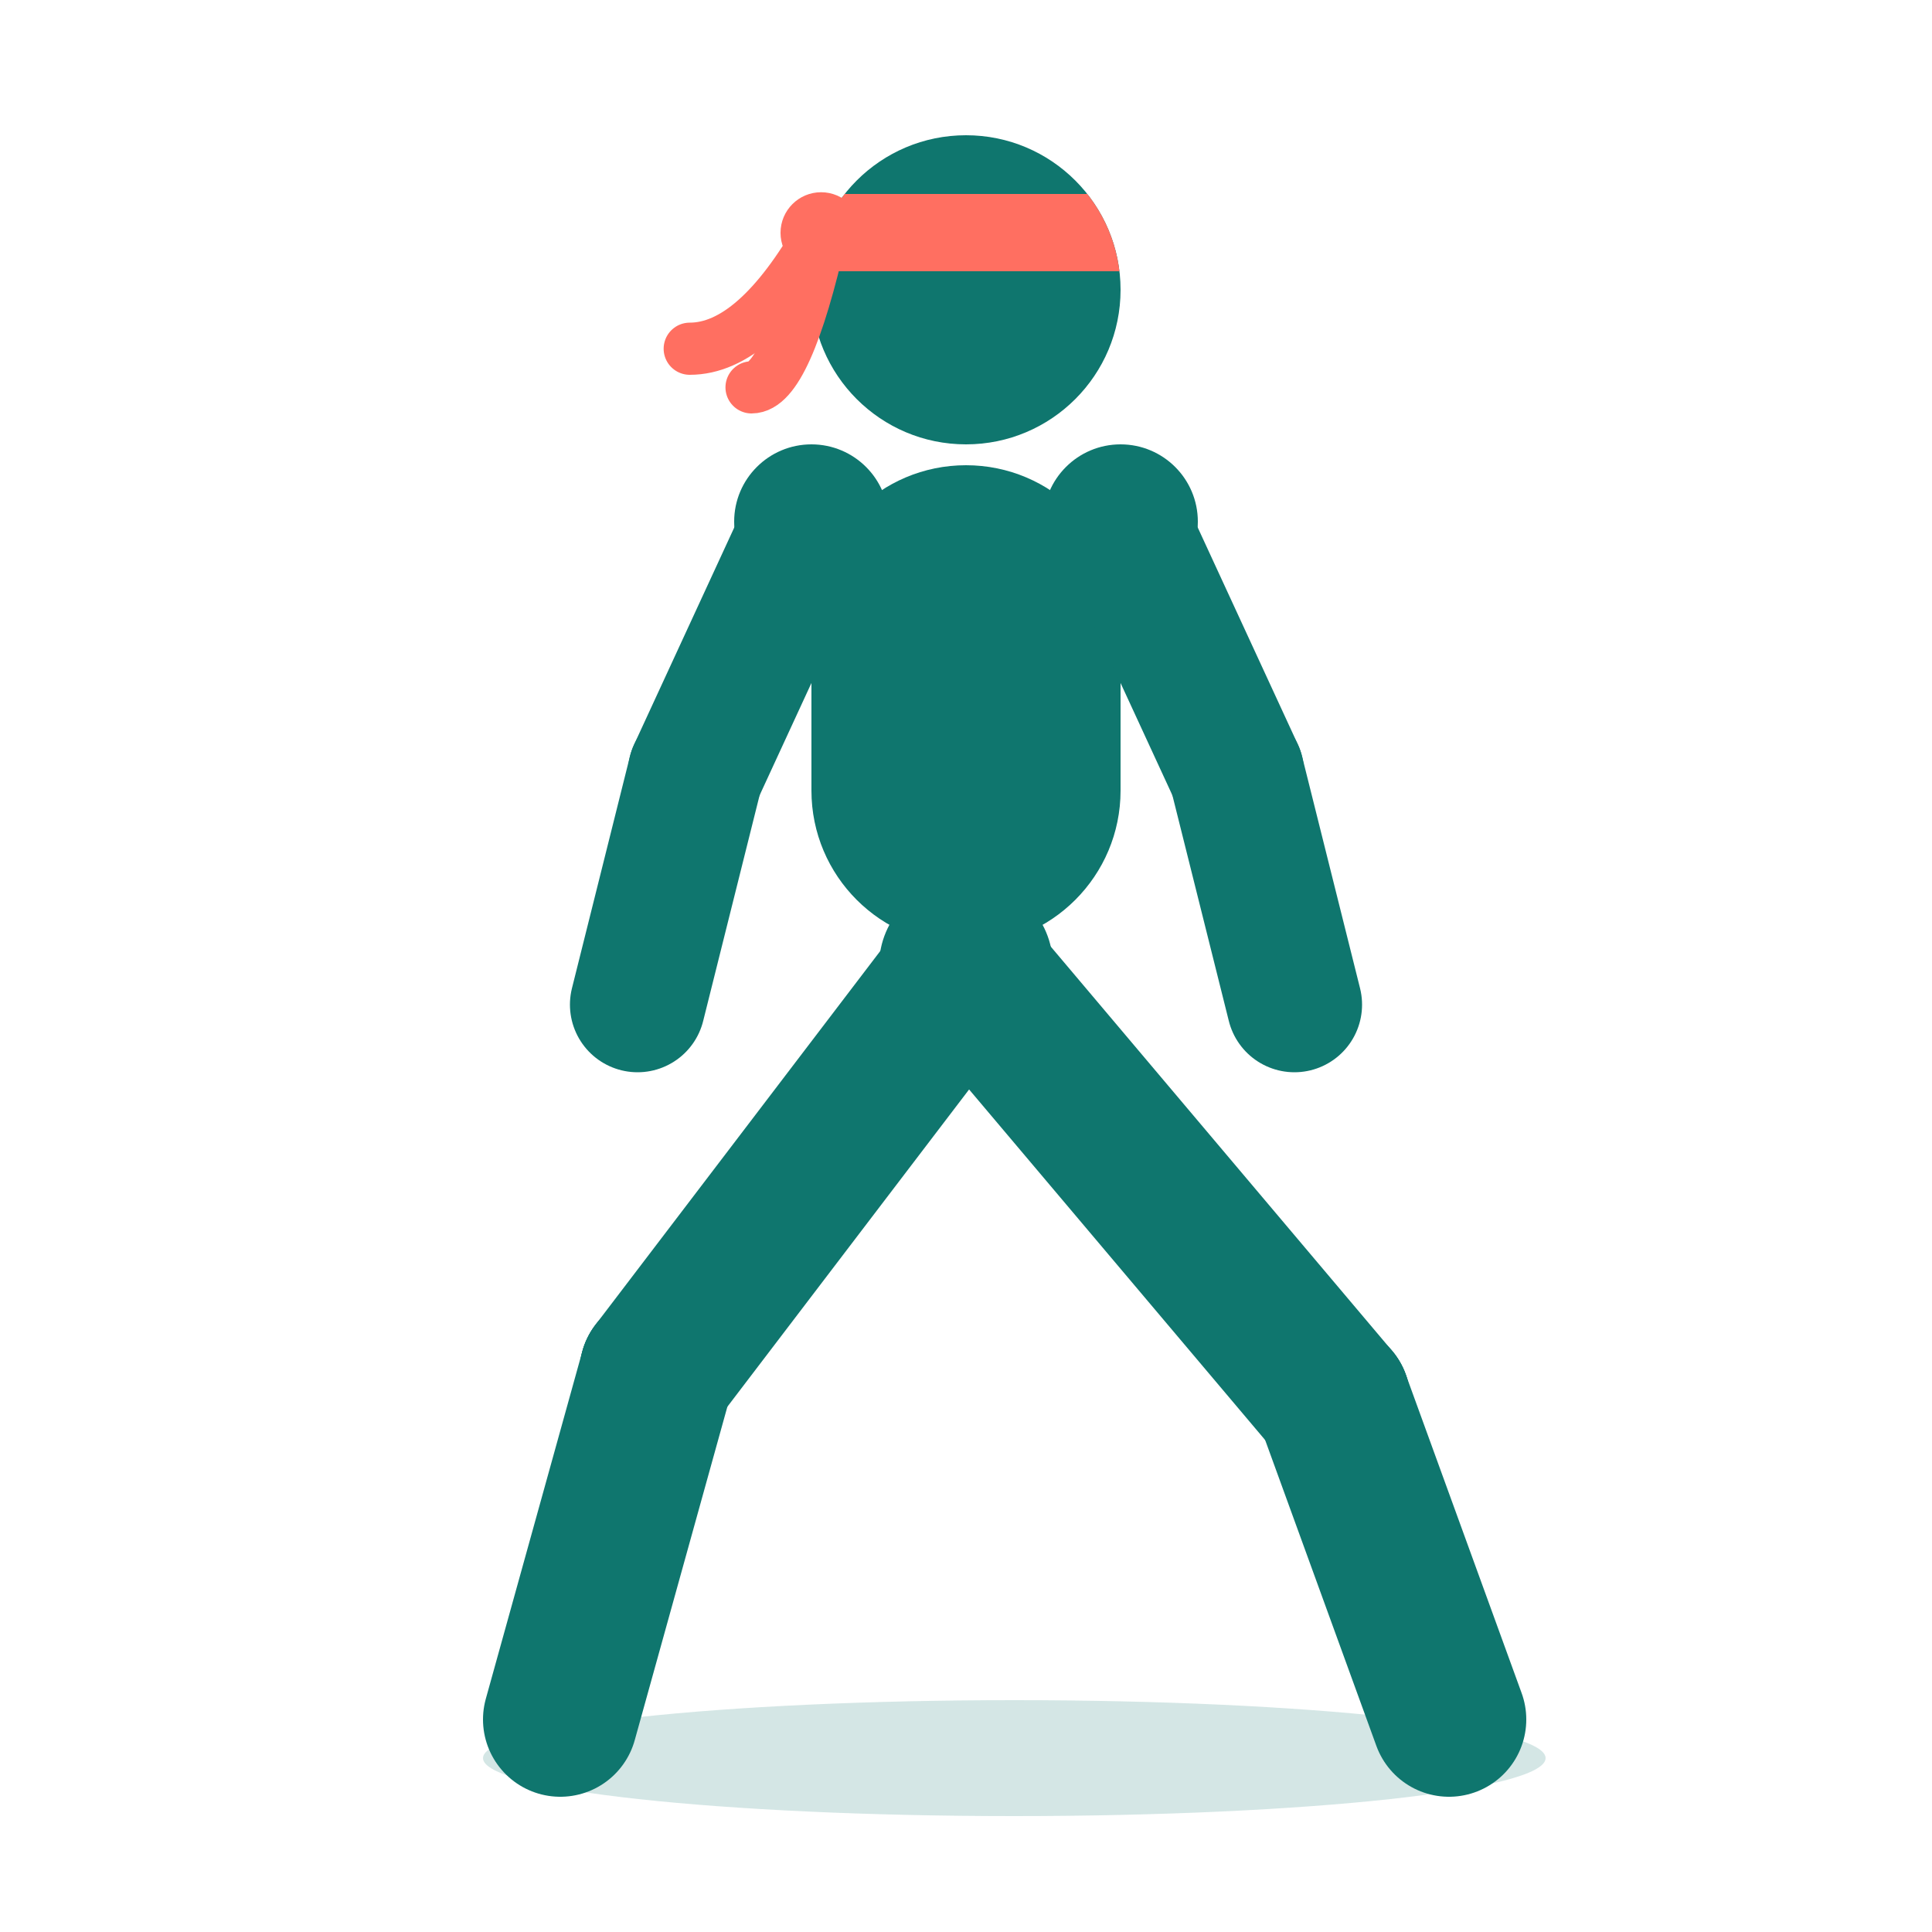
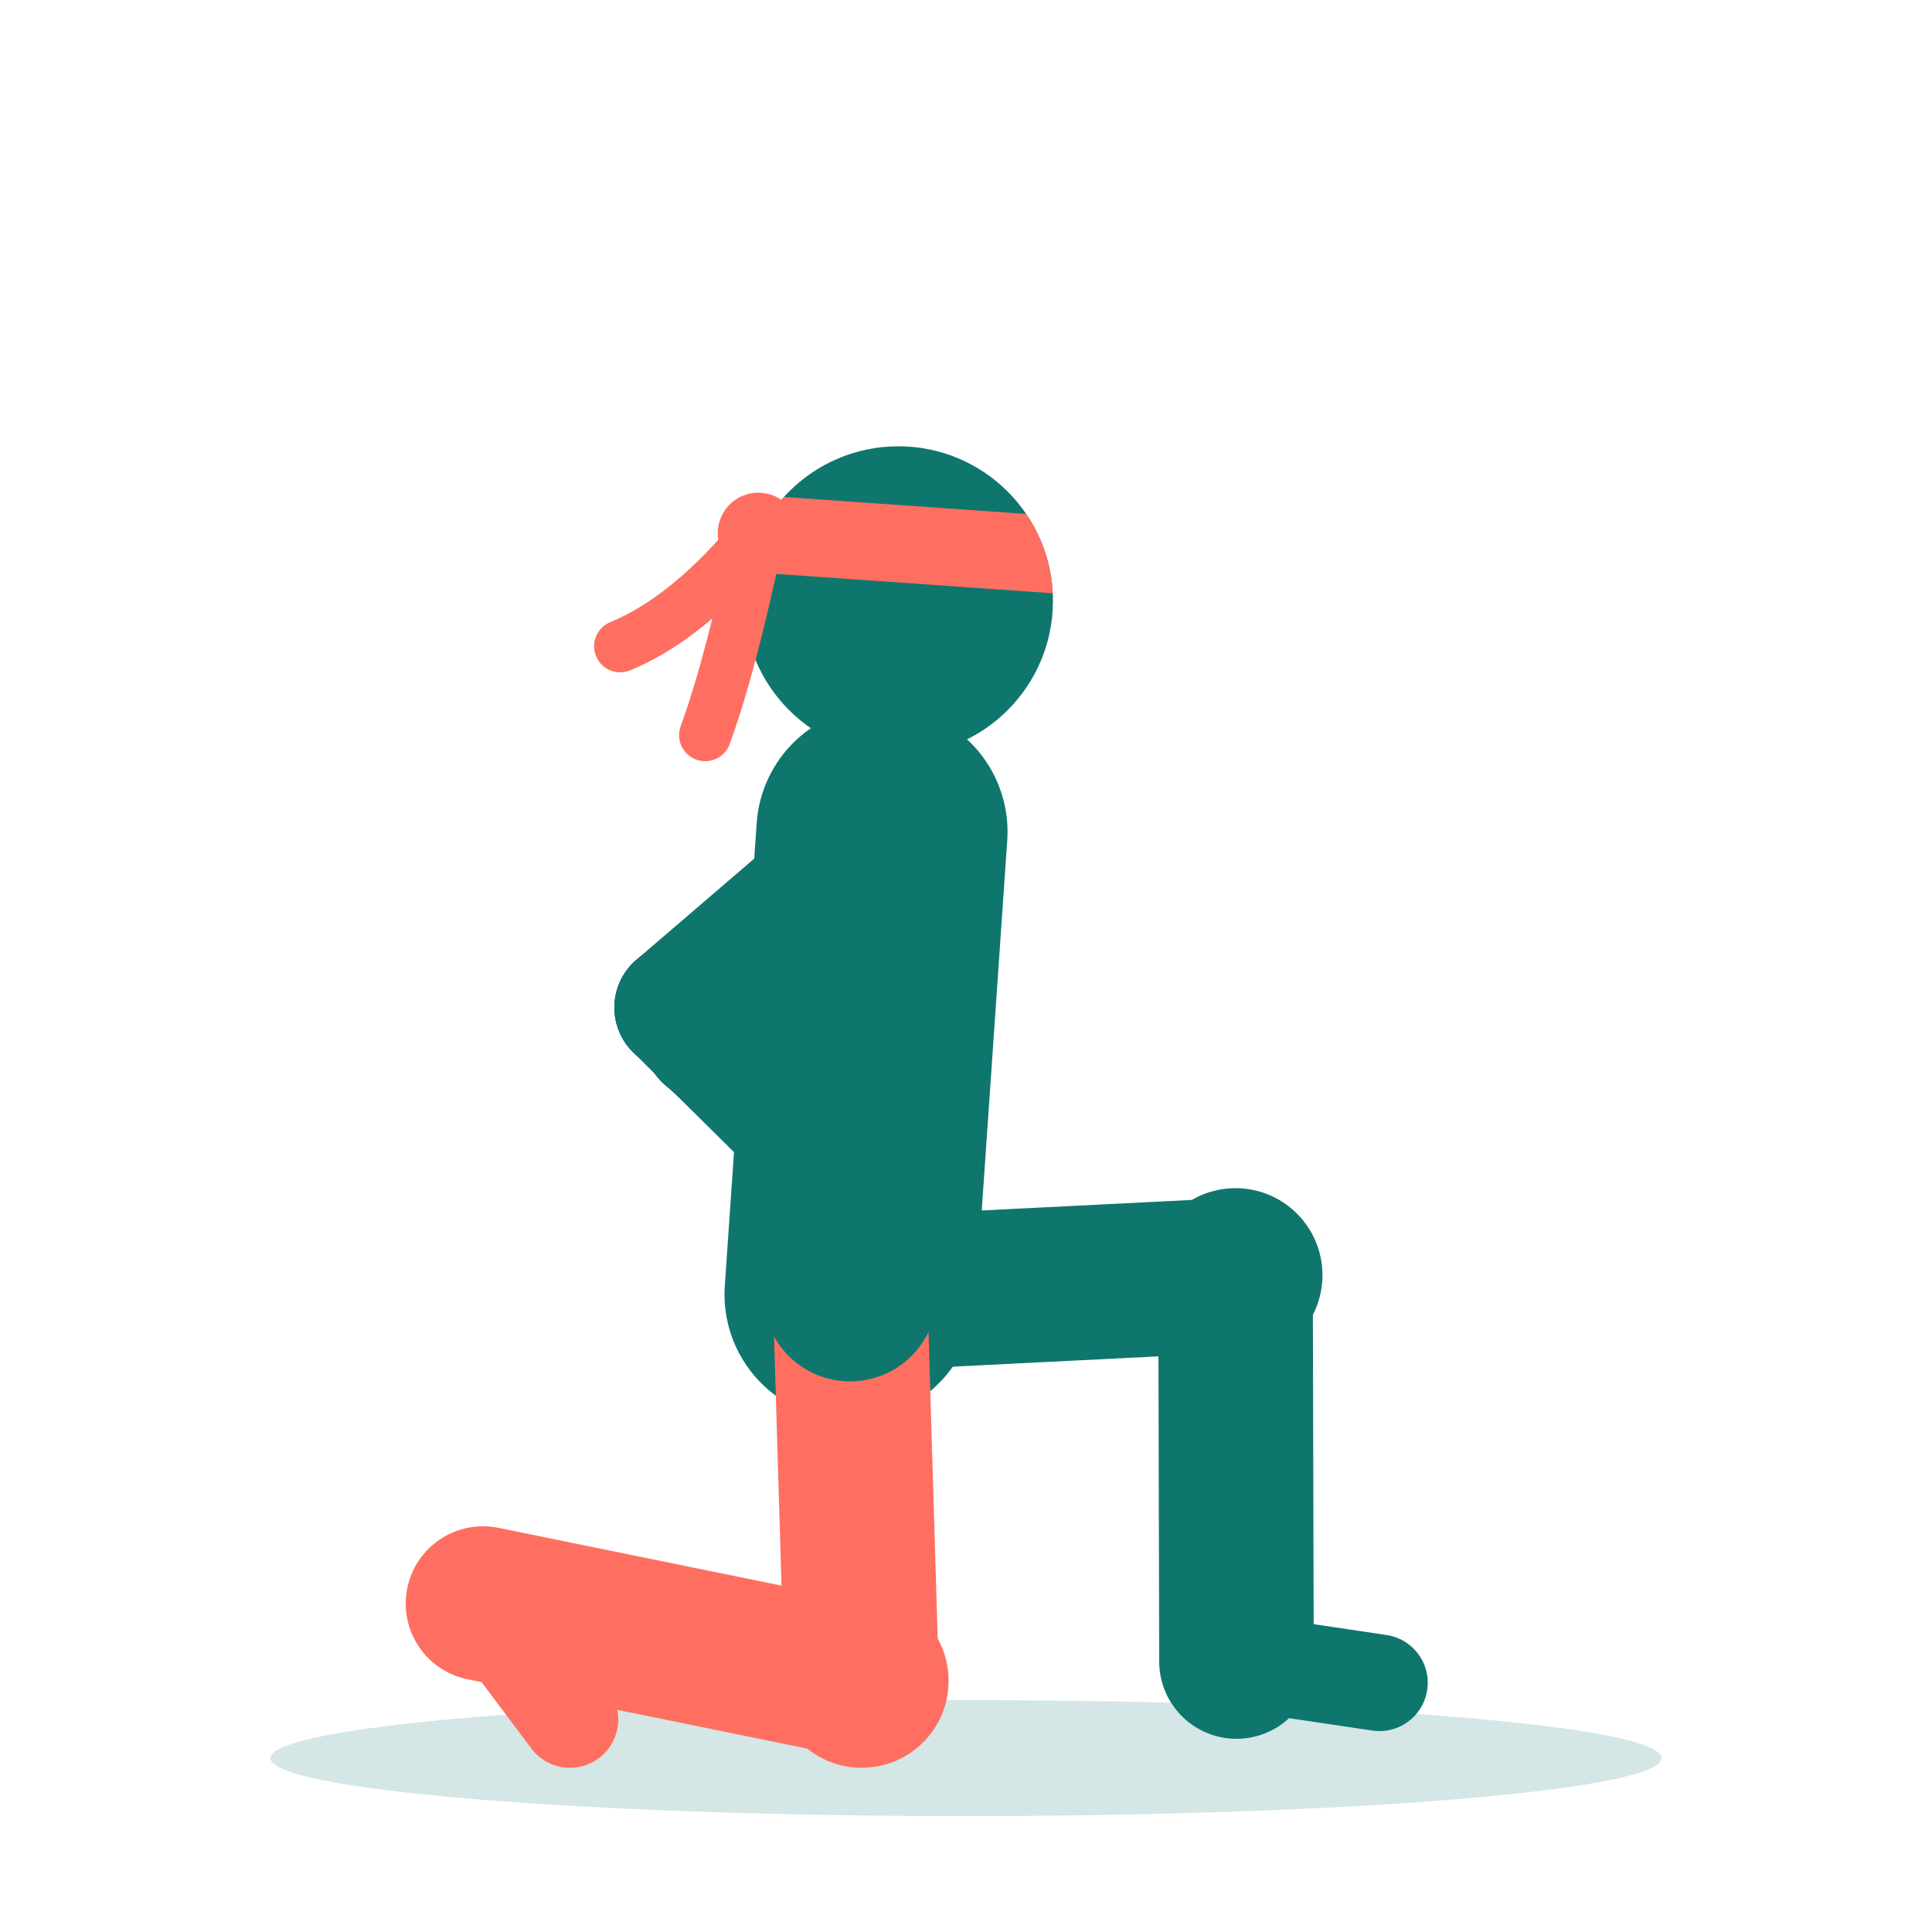
<svg xmlns="http://www.w3.org/2000/svg" viewBox="0 0 200 200" width="200" height="200">
-   <ellipse cx="105" cy="182" rx="55" ry="6" fill="#0F766E" opacity="0.18" />
-   <line x1="100" y1="100" x2="68" y2="142" stroke="#0F766E" stroke-width="16" stroke-linecap="round" />
-   <line x1="100" y1="100" x2="138" y2="145" stroke="#0F766E" stroke-width="16" stroke-linecap="round" />
-   <line x1="68" y1="142" x2="58" y2="178" stroke="#0F766E" stroke-width="16" stroke-linecap="round" />
-   <line x1="138" y1="145" x2="150" y2="178" stroke="#0F766E" stroke-width="16" stroke-linecap="round" />
-   <circle cx="68" cy="142" r="8" fill="#0F766E" />
-   <circle cx="138" cy="145" r="8" fill="#0F766E" />
-   <circle cx="58" cy="178" r="6" fill="#0F766E" />
-   <circle cx="150" cy="178" r="6" fill="#0F766E" />
-   <g transform="rotate(0 100 73)">
-     <rect x="84" y="48.16" width="32" height="49.68" rx="16" fill="#0F766E" />
+   <ellipse cx="100" cy="182" rx="72" ry="6" fill="#0F766E" opacity="0.18" />
+   <g>
+     <line x1="88.0" y1="134.0" x2="127.9" y2="132.0" stroke="#0F766E" stroke-width="16" stroke-linecap="round" />
+     <line x1="127.9" y1="132.0" x2="128.0" y2="172.0" stroke="#0F766E" stroke-width="16" stroke-linecap="round" />
+     <line x1="128.0" y1="172.0" x2="142.8" y2="174.2" stroke="#0F766E" stroke-width="10" stroke-linecap="round" />
+     <circle cx="127.9" cy="132.0" r="9" fill="#0F766E" />
+     <line x1="91.3" y1="86.1" x2="70.1" y2="104.3" stroke="#0F766E" stroke-width="13" stroke-linecap="round" />
+     <line x1="70.1" y1="104.3" x2="90.0" y2="124.0" stroke="#0F766E" stroke-width="13" stroke-linecap="round" />
+     <circle cx="70.1" cy="104.3" r="6.5" fill="#0F766E" />
+     <circle cx="90.0" cy="124.0" r="6" fill="#0F766E" />
+     <line x1="88.0" y1="134.0" x2="91.3" y2="86.1" stroke="#0F766E" stroke-width="26" stroke-linecap="round" />
+     <circle cx="93.0" cy="62.2" r="16" fill="#0F766E" />
+     <line x1="88.0" y1="134.0" x2="89.2" y2="174.0" stroke="#FF6F61" stroke-width="16" stroke-linecap="round" />
+     <line x1="89.2" y1="174.0" x2="50.0" y2="166.0" stroke="#FF6F61" stroke-width="16" stroke-linecap="round" />
+     <line x1="50.0" y1="166.0" x2="59.0" y2="178.0" stroke="#FF6F61" stroke-width="10" stroke-linecap="round" />
+     <circle cx="89.2" cy="174.0" r="9" fill="#FF6F61" />
+     <line x1="91.3" y1="86.1" x2="73.1" y2="107.4" stroke="#0F766E" stroke-width="13" stroke-linecap="round" />
+     <line x1="73.1" y1="107.4" x2="94.0" y2="126.0" stroke="#0F766E" stroke-width="13" stroke-linecap="round" />
+     <circle cx="73.1" cy="107.4" r="6.5" fill="#0F766E" />
+     <circle cx="94.0" cy="126.0" r="6" fill="#0F766E" />
+     <circle cx="88.0" cy="134.0" r="9" fill="#0F766E" />
+     <clipPath id="hb">
+       <circle cx="93.0" cy="62.2" r="16" />
+     </clipPath>
+     <g clip-path="url(#hb)">
+       <rect x="76.0" y="52.3" width="34" height="8.0" fill="#FF6F61" transform="rotate(4.0 93.0 62.2)" />
+     </g>
+     <path d="M78.5,55.2 Q75.7,68.7 73.0,76.1" stroke="#FF6F61" stroke-width="5.4" stroke-linecap="round" fill="none" />
+     <path d="M78.5,55.2 Q71.3,64.0 64.2,66.9" stroke="#FF6F61" stroke-width="5.4" stroke-linecap="round" fill="none" />
+     <circle cx="78.5" cy="55.2" r="4.2" fill="#FF6F61" />
  </g>
-   <line x1="84" y1="54" x2="72" y2="80" stroke="#0F766E" stroke-width="14" stroke-linecap="round" />
-   <line x1="116" y1="54" x2="128" y2="80" stroke="#0F766E" stroke-width="14" stroke-linecap="round" />
-   <line x1="72" y1="80" x2="66" y2="104" stroke="#0F766E" stroke-width="14" stroke-linecap="round" />
-   <line x1="128" y1="80" x2="134" y2="104" stroke="#0F766E" stroke-width="14" stroke-linecap="round" />
-   <circle cx="72" cy="80" r="6" fill="#0F766E" />
-   <circle cx="128" cy="80" r="6" fill="#0F766E" />
-   <circle cx="66" cy="104" r="5.5" fill="#0F766E" />
-   <circle cx="134" cy="104" r="5.5" fill="#0F766E" />
-   <circle cx="84" cy="54" r="8" fill="#0F766E" />
-   <circle cx="116" cy="54" r="8" fill="#0F766E" />
-   <circle cx="100" cy="100" r="9" fill="#0F766E" />
-   <circle cx="100" cy="30" r="16" fill="#0F766E" />
-   <clipPath id="hb">
-     <circle cx="100.0" cy="30.0" r="16.0" />
-   </clipPath>
-   <rect x="83.0" y="20.08" width="34.0" height="8.0" fill="#FF6F61" clip-path="url(#hb)" />
-   <path d="M85.0,24.1 Q78.2,36.1 71.4,36.1" stroke="#FF6F61" stroke-width="5.4" stroke-linecap="round" fill="none" />
-   <path d="M85.0,24.1 Q81.4,40.1 77.8,40.1" stroke="#FF6F61" stroke-width="5.4" stroke-linecap="round" fill="none" />
-   <circle cx="85.0" cy="24.1" r="4.2" fill="#FF6F61" />
</svg>
